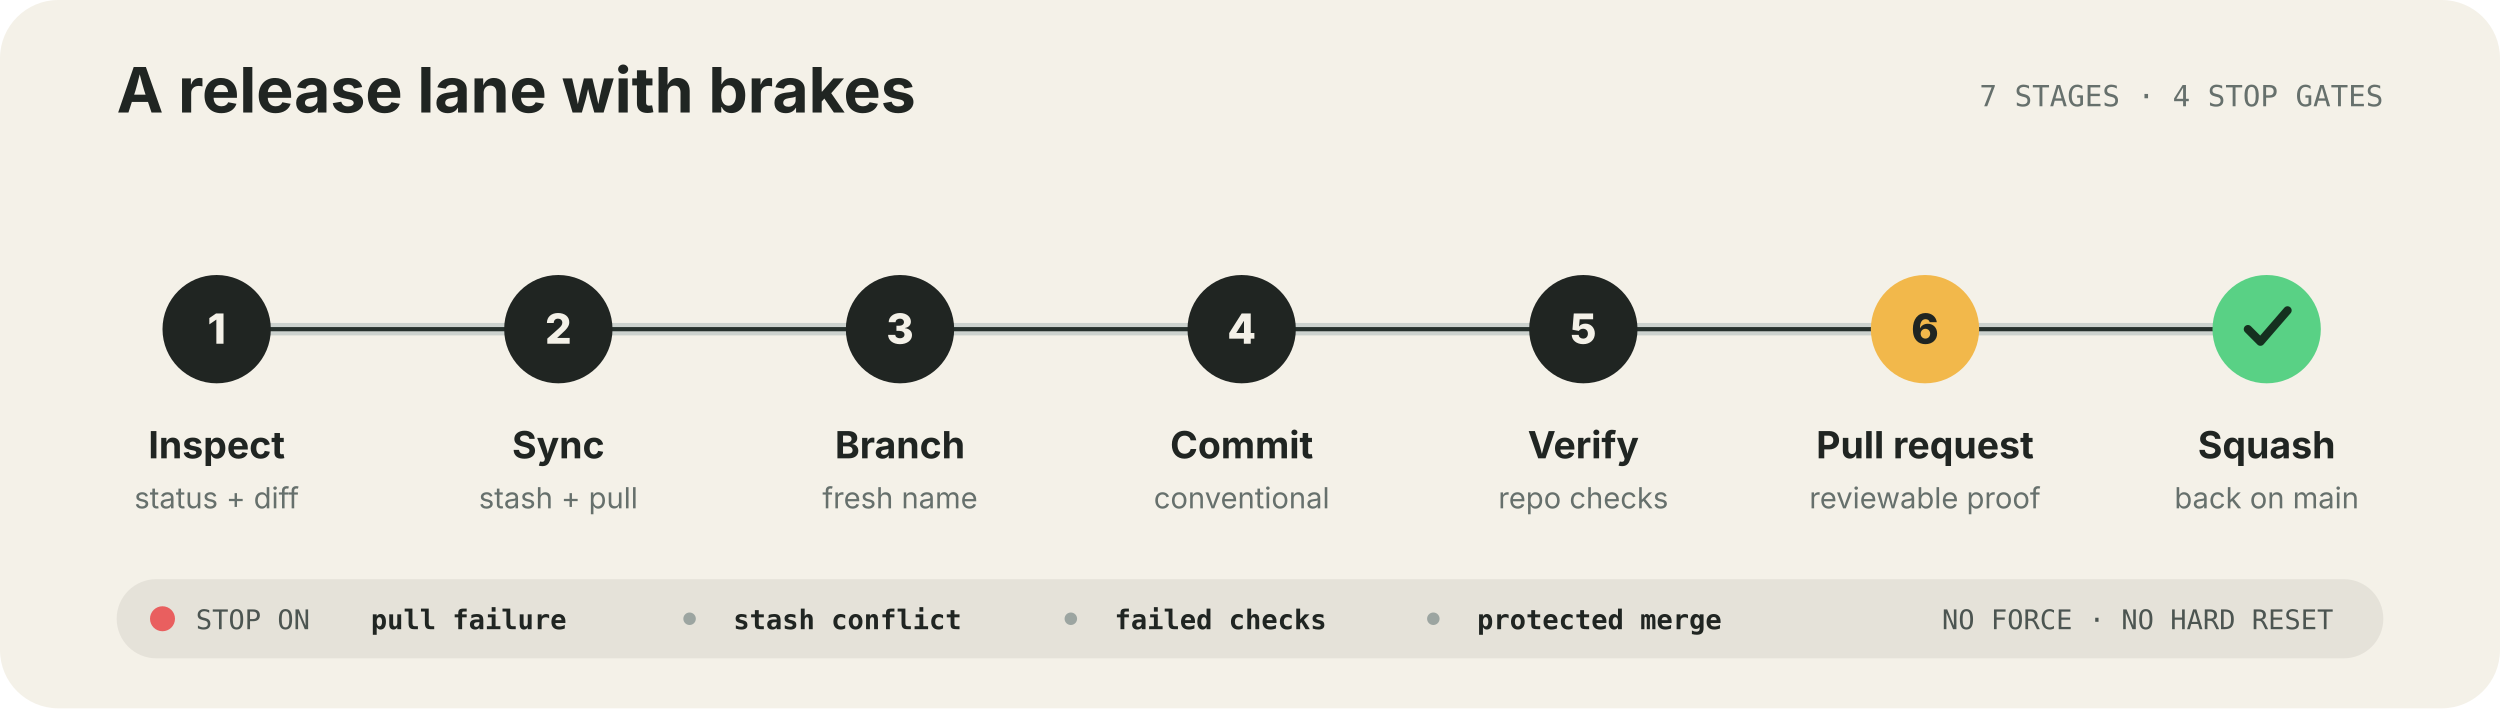
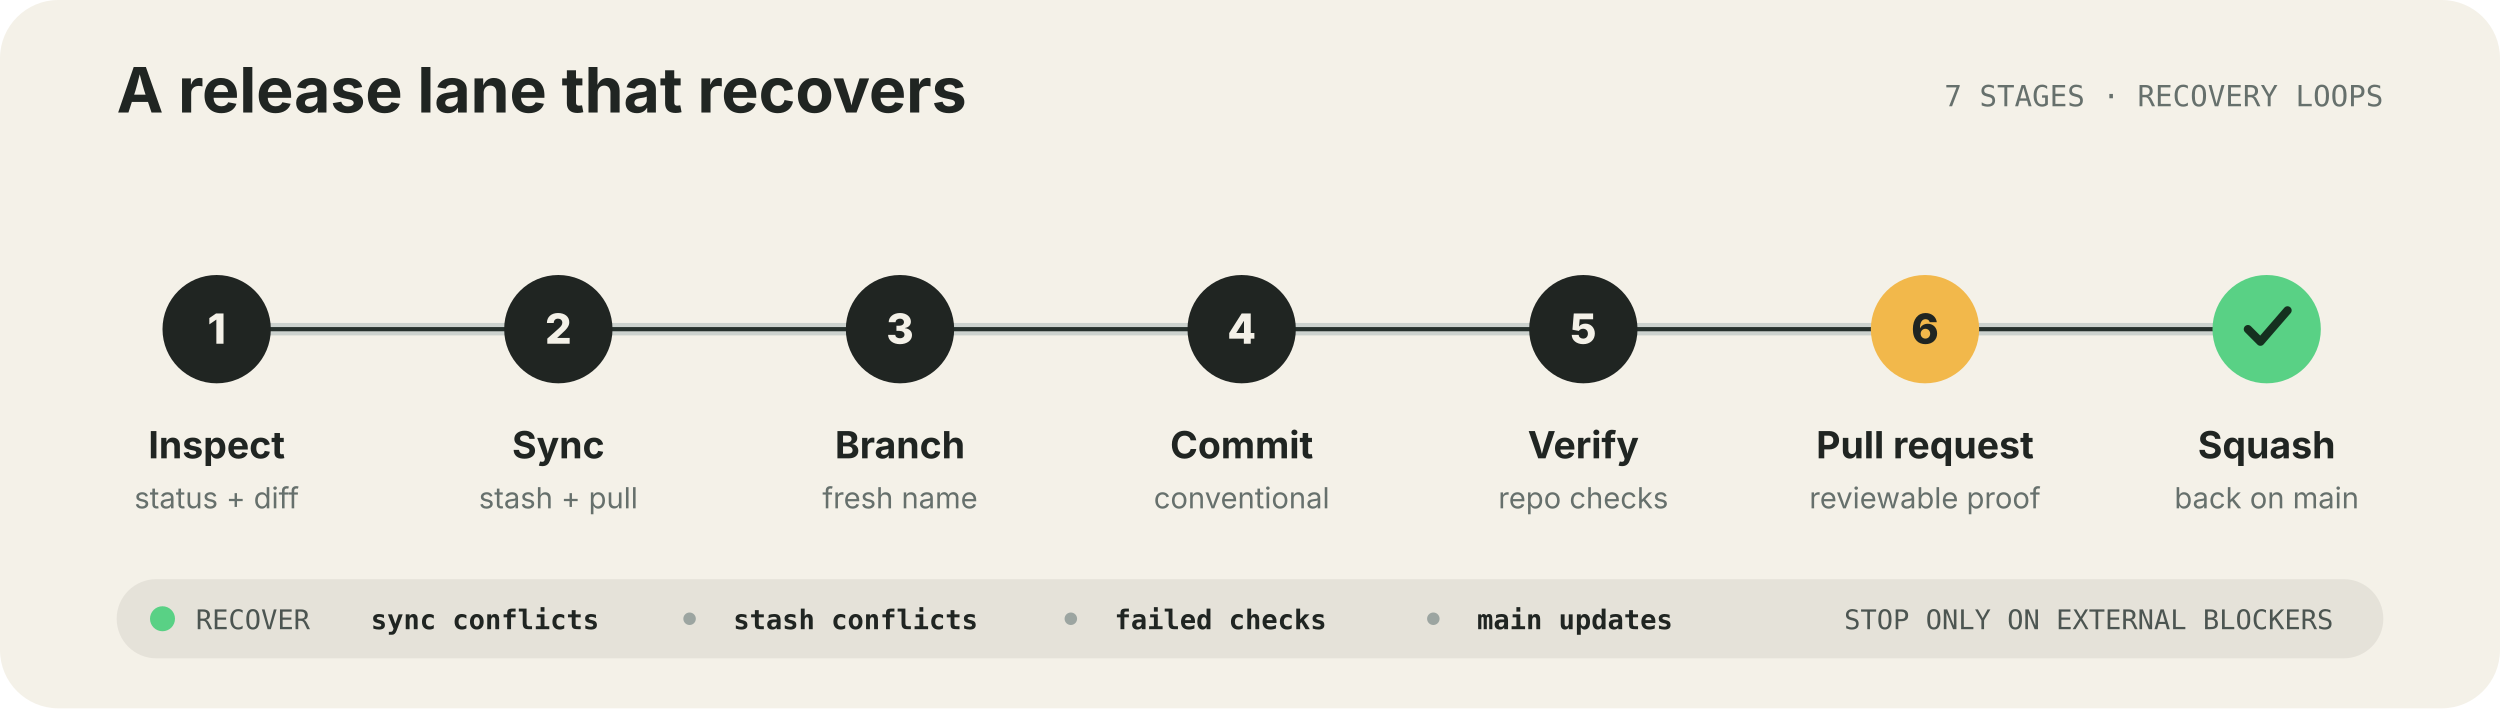
<svg xmlns="http://www.w3.org/2000/svg" width="1200" height="340" viewBox="0 0 1200 340" role="img" aria-labelledby="title desc">
  <rect width="1200" height="340" rx="28" fill="#F4F1E8" />
-   <text x="56" y="54" fill="#202522" font-family="-apple-system, BlinkMacSystemFont, Segoe UI, sans-serif" font-size="30" font-weight="750">A release lane with brakes</text>
-   <text x="1144" y="51" fill="#66706C" font-family="ui-monospace, SFMono-Regular, Menlo, monospace" font-size="14" text-anchor="end">7 STAGES · 4 STOP GATES</text>
+   <text x="56" y="54" fill="#202522" font-family="-apple-system, BlinkMacSystemFont, Segoe UI, sans-serif" font-size="30" font-weight="750">A release lane that recovers</text>
+   <text x="1144" y="51" fill="#66706C" font-family="ui-monospace, SFMono-Regular, Menlo, monospace" font-size="14" text-anchor="end">7 STAGES · RECOVERY LOOPS</text>
  <path d="M94 158H1104" fill="none" stroke="#CCD2CE" stroke-width="6" stroke-linecap="round" />
  <path d="M94 158H1080" fill="none" stroke="#26302C" stroke-width="2" stroke-linecap="round" />
  <path d="M1092 150l16 8-16 8" fill="none" stroke="#26302C" stroke-width="2.5" stroke-linecap="round" stroke-linejoin="round" />
  <g font-family="-apple-system, BlinkMacSystemFont, Segoe UI, sans-serif" text-anchor="middle">
    <g transform="translate(104 158)">
      <circle r="26" fill="#202522" />
      <text y="7" fill="#F4F1E8" font-size="20" font-weight="800">1</text>
      <text y="62" fill="#202522" font-size="18" font-weight="750">Inspect</text>
      <text y="86" fill="#66706C" font-size="14">status + diff</text>
    </g>
    <g transform="translate(268 158)">
      <circle r="26" fill="#202522" />
      <text y="7" fill="#F4F1E8" font-size="20" font-weight="800">2</text>
      <text y="62" fill="#202522" font-size="18" font-weight="750">Sync</text>
      <text y="86" fill="#66706C" font-size="14">stash + pull</text>
    </g>
    <g transform="translate(432 158)">
      <circle r="26" fill="#202522" />
      <text y="7" fill="#F4F1E8" font-size="20" font-weight="800">3</text>
      <text y="62" fill="#202522" font-size="18" font-weight="750">Branch</text>
      <text y="86" fill="#66706C" font-size="14">fresh name</text>
    </g>
    <g transform="translate(596 158)">
      <circle r="26" fill="#202522" />
      <text y="7" fill="#F4F1E8" font-size="20" font-weight="800">4</text>
      <text y="62" fill="#202522" font-size="18" font-weight="750">Commit</text>
      <text y="86" fill="#66706C" font-size="14">conventional</text>
    </g>
    <g transform="translate(760 158)">
      <circle r="26" fill="#202522" />
      <text y="7" fill="#F4F1E8" font-size="20" font-weight="800">5</text>
      <text y="62" fill="#202522" font-size="18" font-weight="750">Verify</text>
      <text y="86" fill="#66706C" font-size="14">repo checks</text>
    </g>
    <g transform="translate(924 158)">
      <circle r="26" fill="#F2B84B" />
      <text y="7" fill="#202522" font-size="20" font-weight="800">6</text>
      <text y="62" fill="#202522" font-size="18" font-weight="750">Pull request</text>
      <text y="86" fill="#66706C" font-size="14">reviewable proof</text>
    </g>
    <g transform="translate(1088 158)">
      <circle r="26" fill="#59D185" />
      <path d="M-9 0l6 6 13-15" fill="none" stroke="#15301F" stroke-width="4" stroke-linecap="round" stroke-linejoin="round" />
      <text y="62" fill="#202522" font-size="18" font-weight="750">Squash</text>
      <text y="86" fill="#66706C" font-size="14">back on main</text>
    </g>
  </g>
  <g transform="translate(56 278)" font-family="ui-monospace, SFMono-Regular, Menlo, monospace" font-size="13">
    <rect width="1088" height="38" rx="19" fill="#E5E2D9" />
-     <circle cx="22" cy="19" r="6" fill="#E95F5F" />
-     <text x="38" y="24" fill="#4C5551">STOP ON</text>
-     <text x="122" y="24" fill="#202522" font-weight="700">pull failure</text>
+     <circle cx="22" cy="19" r="6" fill="#59D185" />
+     <text x="38" y="24" fill="#4C5551">RECOVER</text>
+     <text x="122" y="24" fill="#202522" font-weight="700">sync conflicts</text>
    <circle cx="275" cy="19" r="3" fill="#9CA5A1" />
-     <text x="296" y="24" fill="#202522" font-weight="700">stash conflict</text>
+     <text x="296" y="24" fill="#202522" font-weight="700">stash conflicts</text>
    <circle cx="458" cy="19" r="3" fill="#9CA5A1" />
    <text x="479" y="24" fill="#202522" font-weight="700">failed checks</text>
    <circle cx="632" cy="19" r="3" fill="#9CA5A1" />
-     <text x="653" y="24" fill="#202522" font-weight="700">protected merge</text>
-     <text x="1064" y="24" fill="#4C5551" text-anchor="end">NO FORCE · NO HARD RESET</text>
+     <text x="653" y="24" fill="#202522" font-weight="700">main updates</text>
+     <text x="1064" y="24" fill="#4C5551" text-anchor="end">STOP ONLY ON EXTERNAL BLOCKERS</text>
  </g>
</svg>
